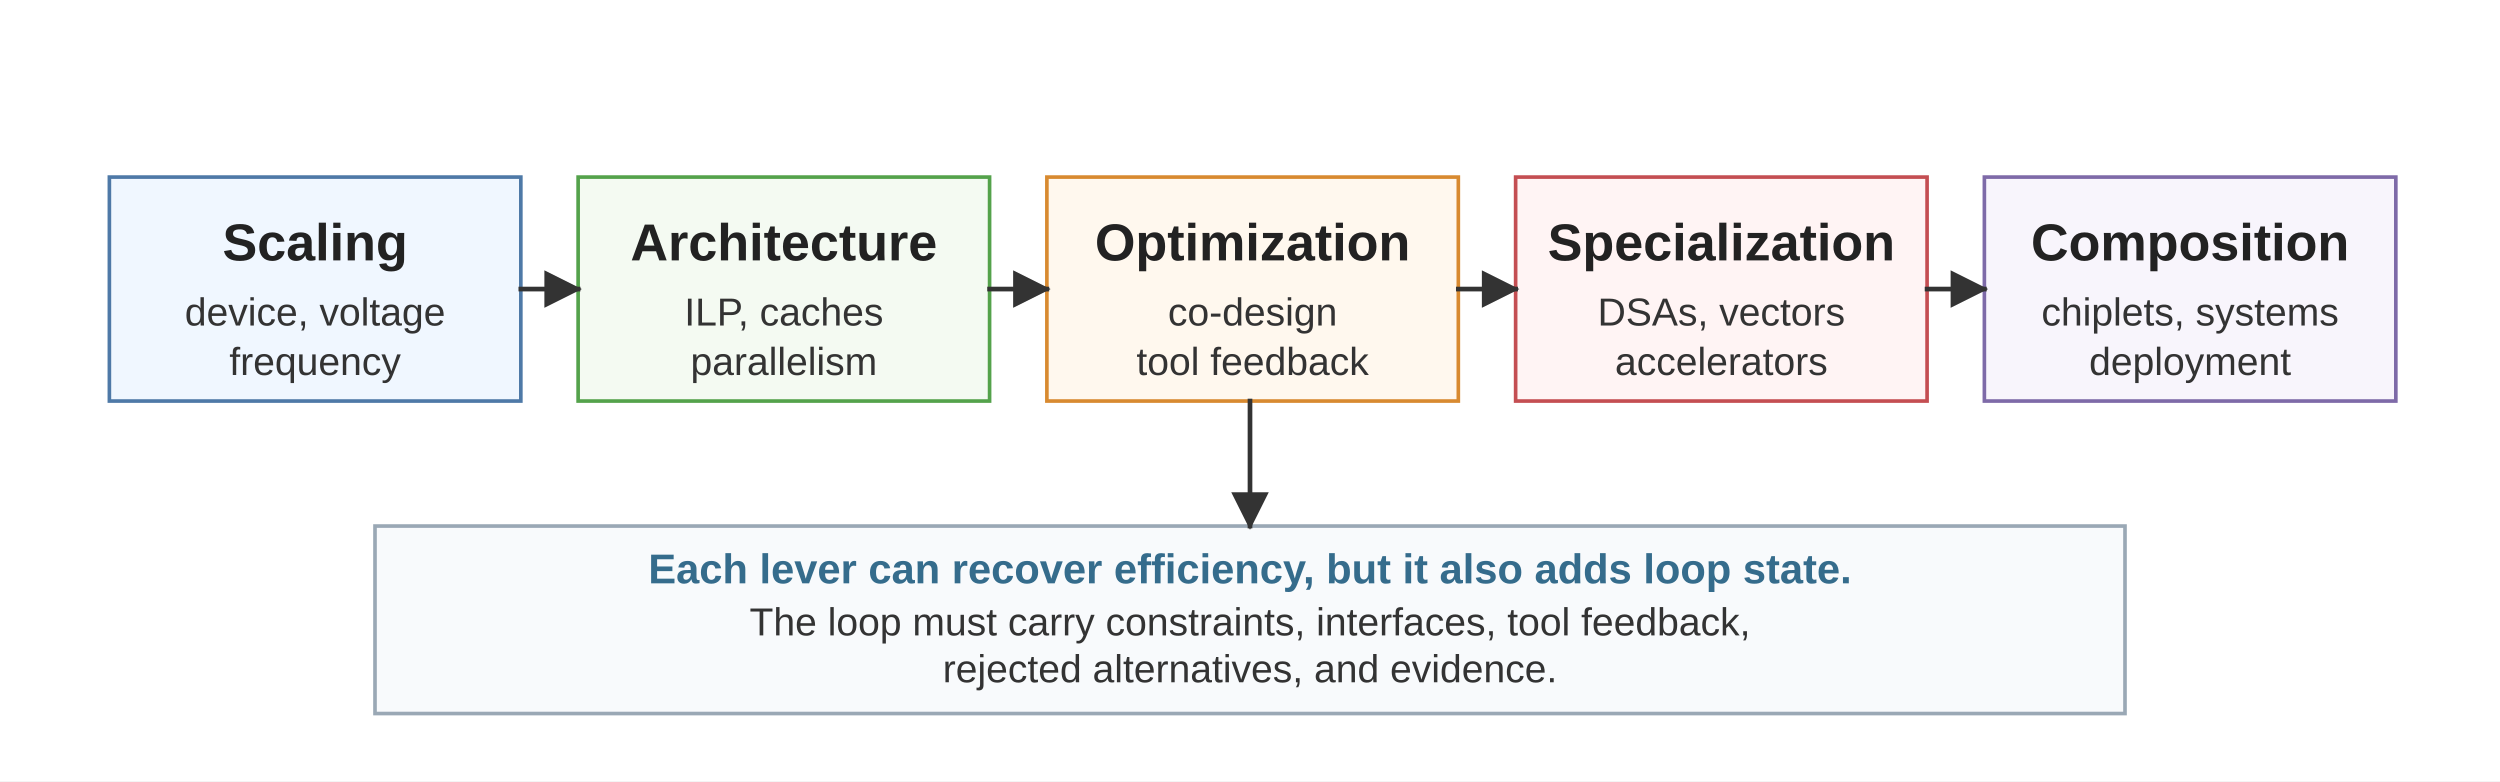
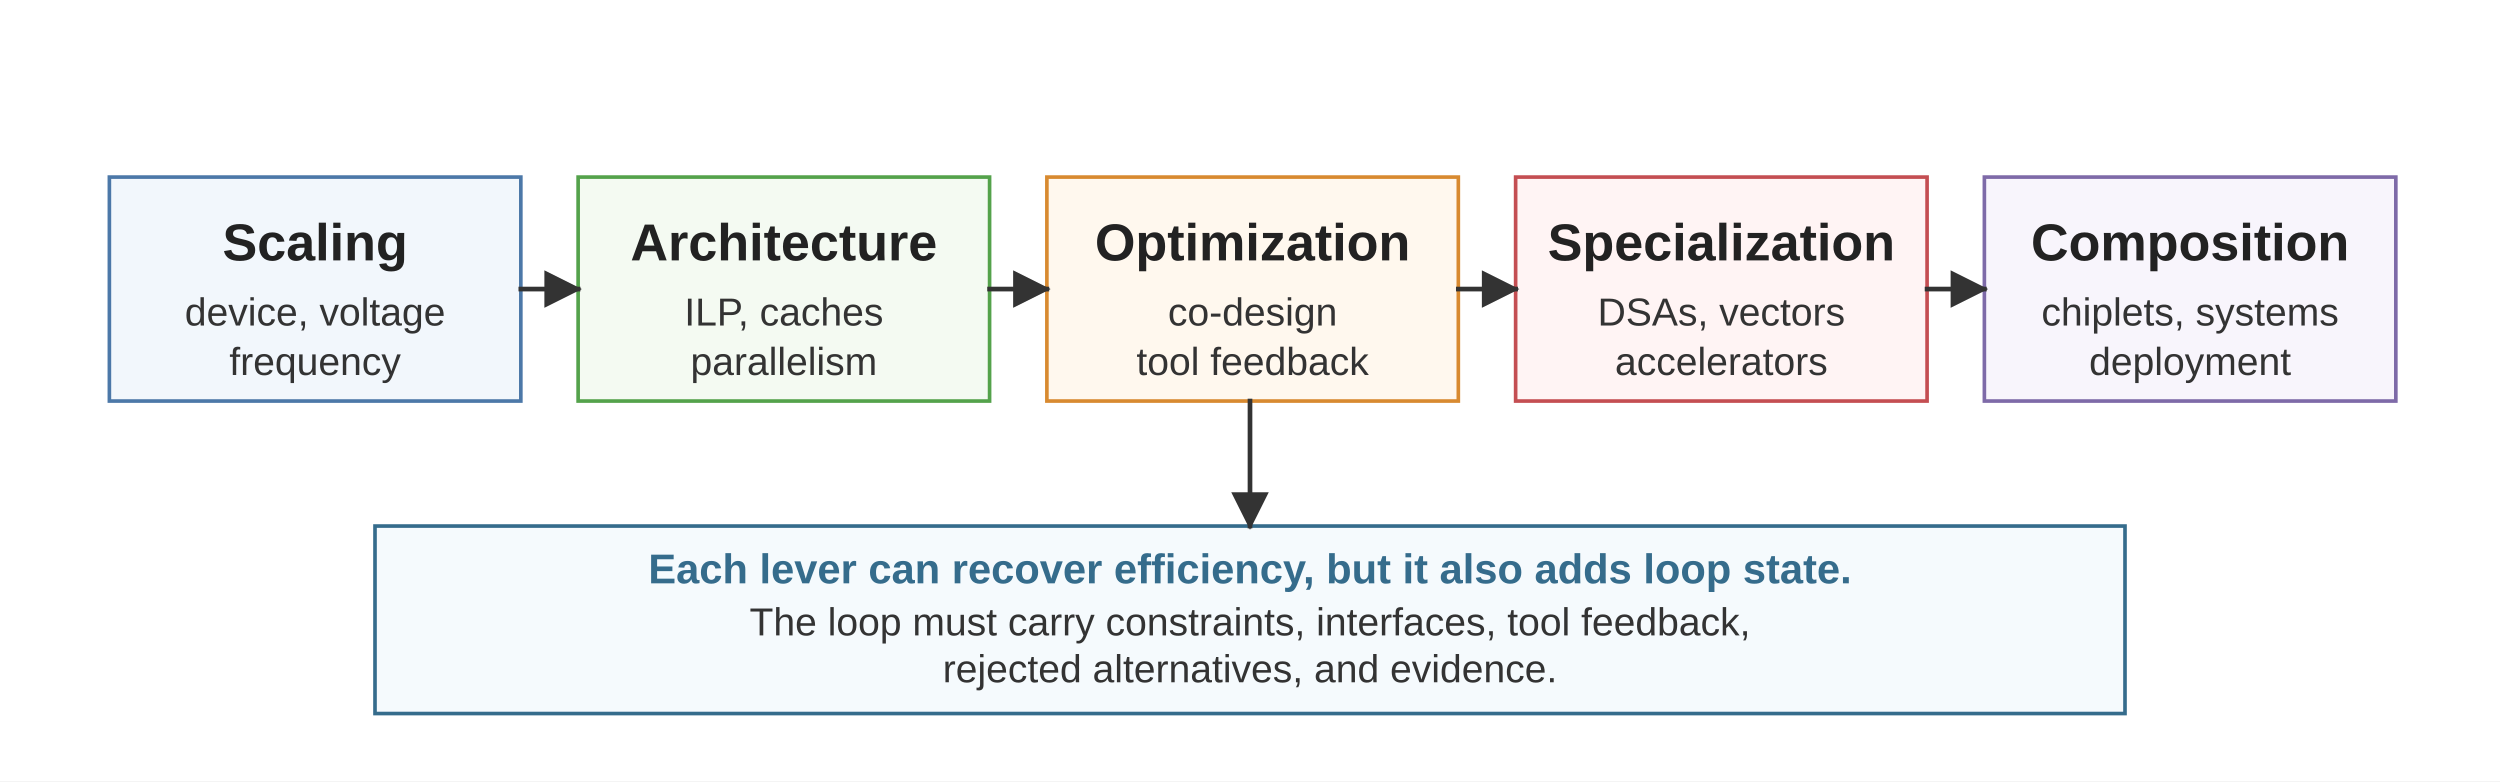
<svg xmlns="http://www.w3.org/2000/svg" viewBox="0 0 960 300" role="img">
  <defs>
-     <marker id="arrow" viewBox="0 0 10 10" refX="9" refY="5" markerWidth="8" markerHeight="8" orient="auto">
+     <marker id="arrow" viewBox="0 0 10 10" refX="9" refY="5" markerWidth="8" markerHeight="8" orient="auto-start-reverse">
      <path d="M 0 0 L 10 5 L 0 10 z" fill="#333333" />
    </marker>
    <style>
      .font { font-family: Arial, Helvetica, sans-serif; }
      .box { fill: #ffffff; stroke-width: 1.4; }
-       .blue { stroke: #4E79A7; fill: #F0F7FF; }
+       .blue { stroke: #4C78A8; fill: #F2F7FC; }
      .green { stroke: #54A24B; fill: #F4FAF2; }
      .orange { stroke: #D88A30; fill: #FFF8EE; }
      .red { stroke: #C44E52; fill: #FFF4F4; }
      .purple { stroke: #7E6AA8; fill: #F8F5FC; }
-       .neutral { stroke: #9AA8B5; fill: #F8FAFC; }
+       .neutral { stroke: #356C8C; fill: #F5FAFD; }
      .label { font-size: 20px; font-weight: 700; fill: #222222; }
      .small { font-size: 15px; fill: #333333; }
      .note { font-size: 16px; font-weight: 700; fill: #356C8C; }
      .arrow { stroke: #333333; stroke-width: 1.8; fill: none; stroke-linecap: square; stroke-linejoin: miter; }
    </style>
  </defs>
  <rect width="960" height="300" fill="#ffffff" />
  <g class="font">
    <rect class="box blue" x="42" y="68" width="158" height="86" />
    <text class="label" x="121" y="100" text-anchor="middle">Scaling</text>
    <text class="small" x="121" y="125" text-anchor="middle">device, voltage</text>
    <text class="small" x="121" y="144" text-anchor="middle">frequency</text>
    <rect class="box green" x="222" y="68" width="158" height="86" />
    <text class="label" x="301" y="100" text-anchor="middle">Architecture</text>
    <text class="small" x="301" y="125" text-anchor="middle">ILP, caches</text>
    <text class="small" x="301" y="144" text-anchor="middle">parallelism</text>
    <rect class="box orange" x="402" y="68" width="158" height="86" />
    <text class="label" x="481" y="100" text-anchor="middle">Optimization</text>
    <text class="small" x="481" y="125" text-anchor="middle">co-design</text>
    <text class="small" x="481" y="144" text-anchor="middle">tool feedback</text>
    <rect class="box red" x="582" y="68" width="158" height="86" />
    <text class="label" x="661" y="100" text-anchor="middle">Specialization</text>
    <text class="small" x="661" y="125" text-anchor="middle">DSAs, vectors</text>
    <text class="small" x="661" y="144" text-anchor="middle">accelerators</text>
    <rect class="box purple" x="762" y="68" width="158" height="86" />
    <text class="label" x="841" y="100" text-anchor="middle">Composition</text>
    <text class="small" x="841" y="125" text-anchor="middle">chiplets, systems</text>
    <text class="small" x="841" y="144" text-anchor="middle">deployment</text>
    <line class="arrow" x1="200" y1="111" x2="222" y2="111" marker-end="url(#arrow)" />
    <line class="arrow" x1="380" y1="111" x2="402" y2="111" marker-end="url(#arrow)" />
    <line class="arrow" x1="560" y1="111" x2="582" y2="111" marker-end="url(#arrow)" />
    <line class="arrow" x1="740" y1="111" x2="762" y2="111" marker-end="url(#arrow)" />
    <rect class="box neutral" x="144" y="202" width="672" height="72" />
    <text class="note" x="480" y="224" text-anchor="middle">Each lever can recover efficiency, but it also adds loop state.</text>
    <text class="small" x="480" y="244" text-anchor="middle">The loop must carry constraints, interfaces, tool feedback,</text>
    <text class="small" x="480" y="262" text-anchor="middle">rejected alternatives, and evidence.</text>
    <line class="arrow" x1="480" y1="154" x2="480" y2="202" marker-end="url(#arrow)" />
  </g>
</svg>
